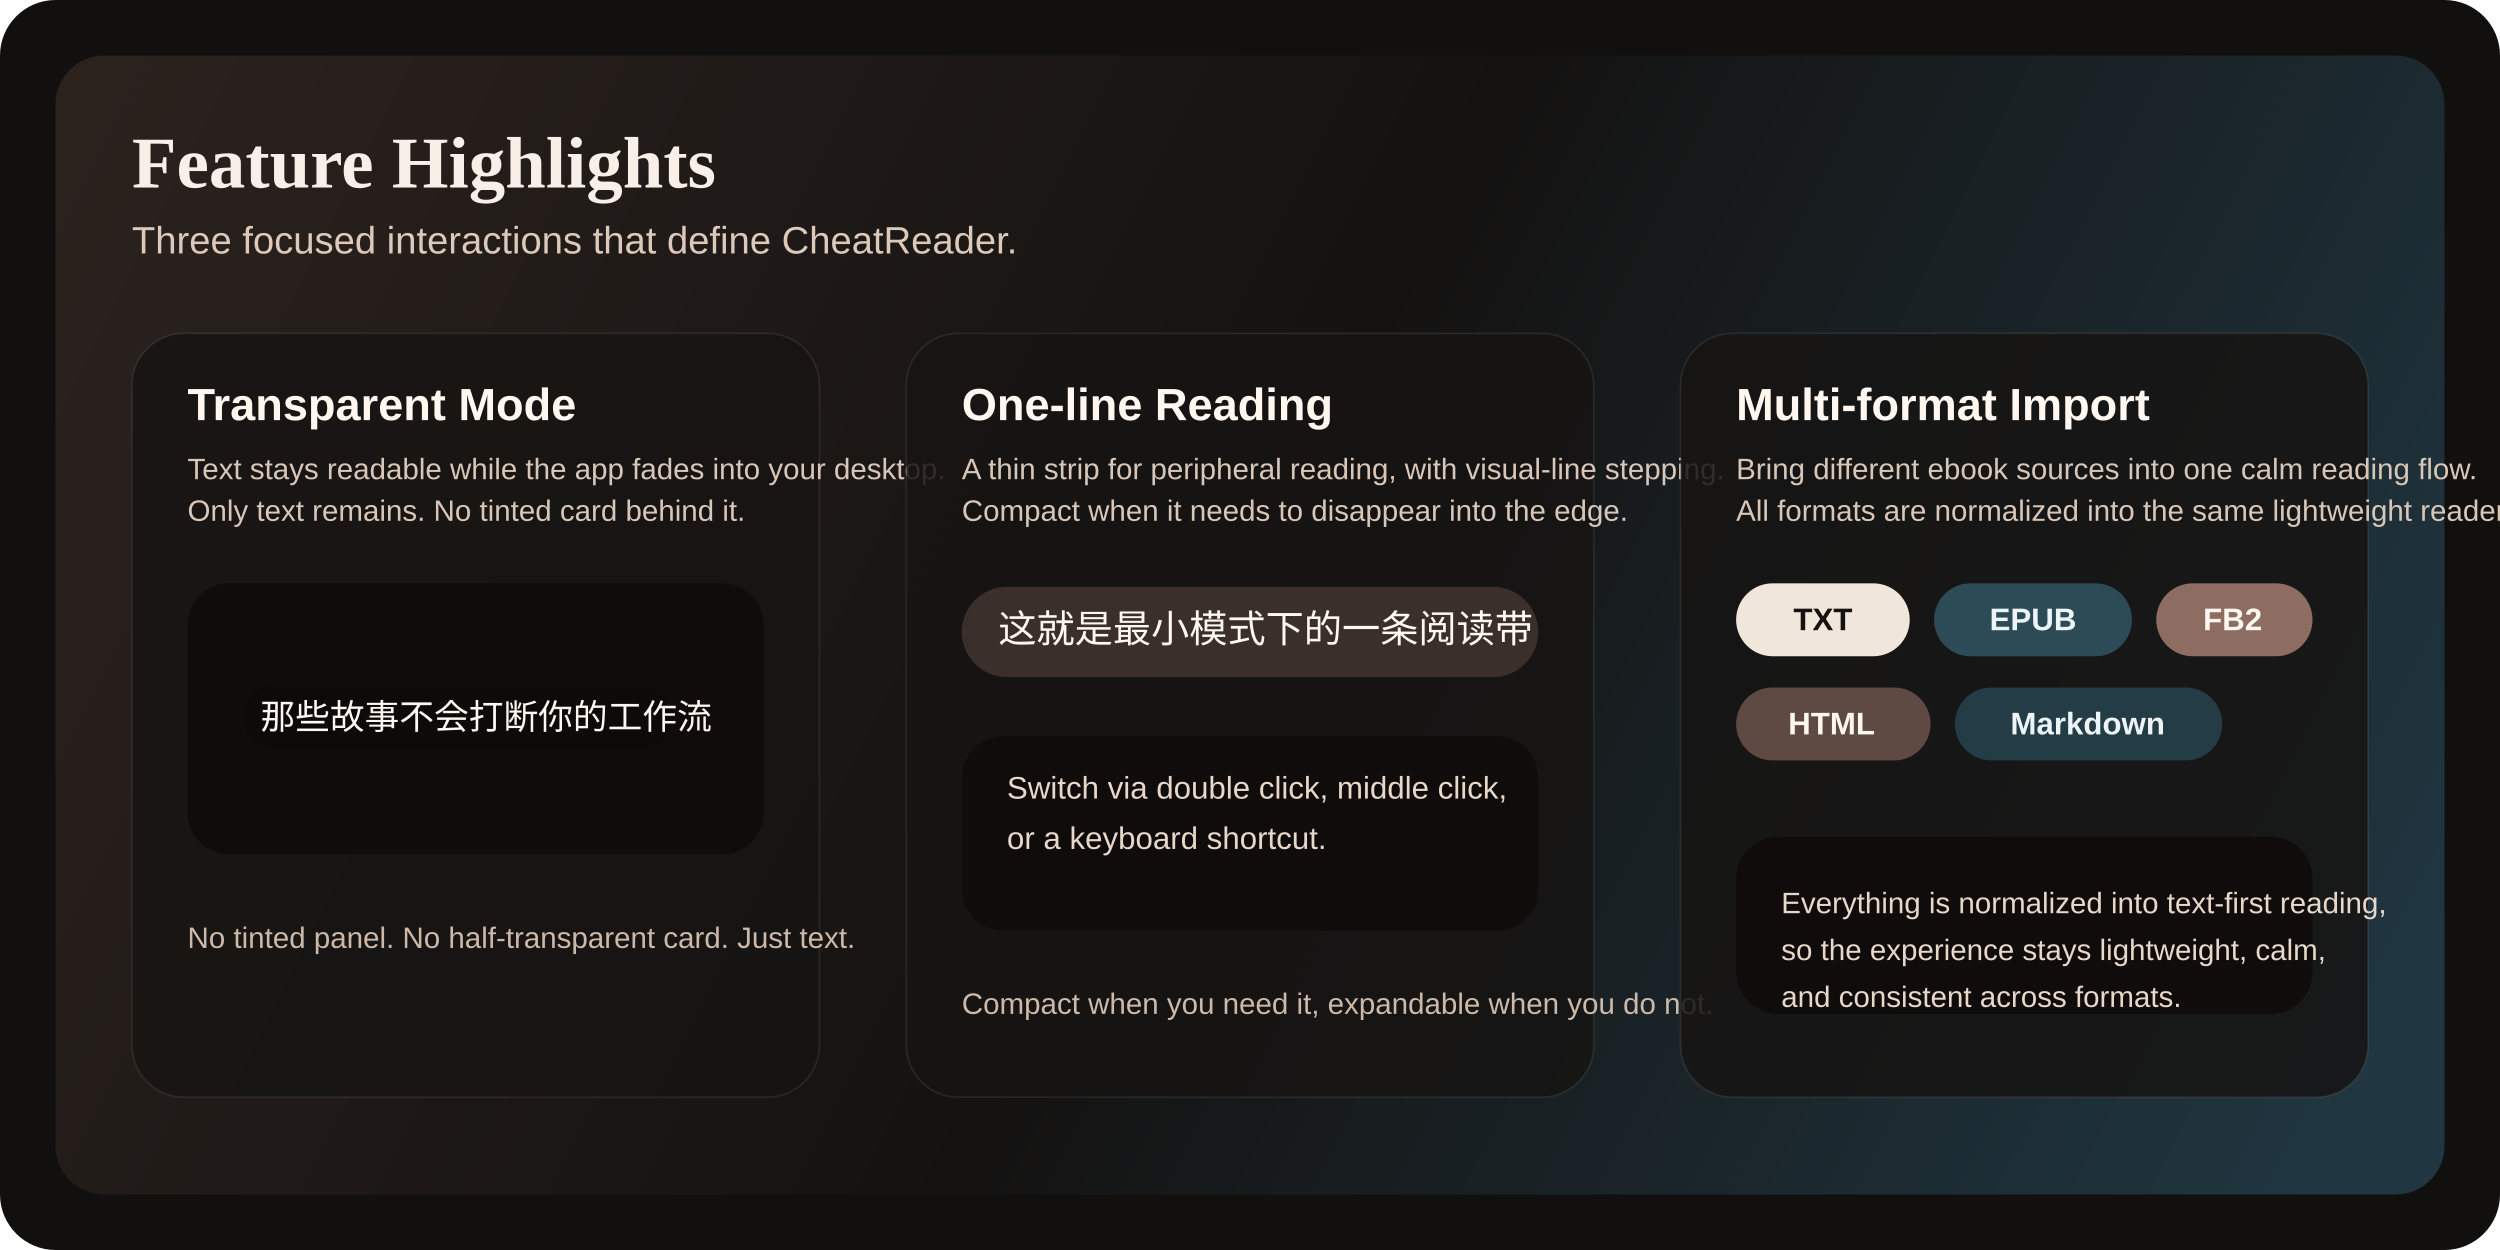
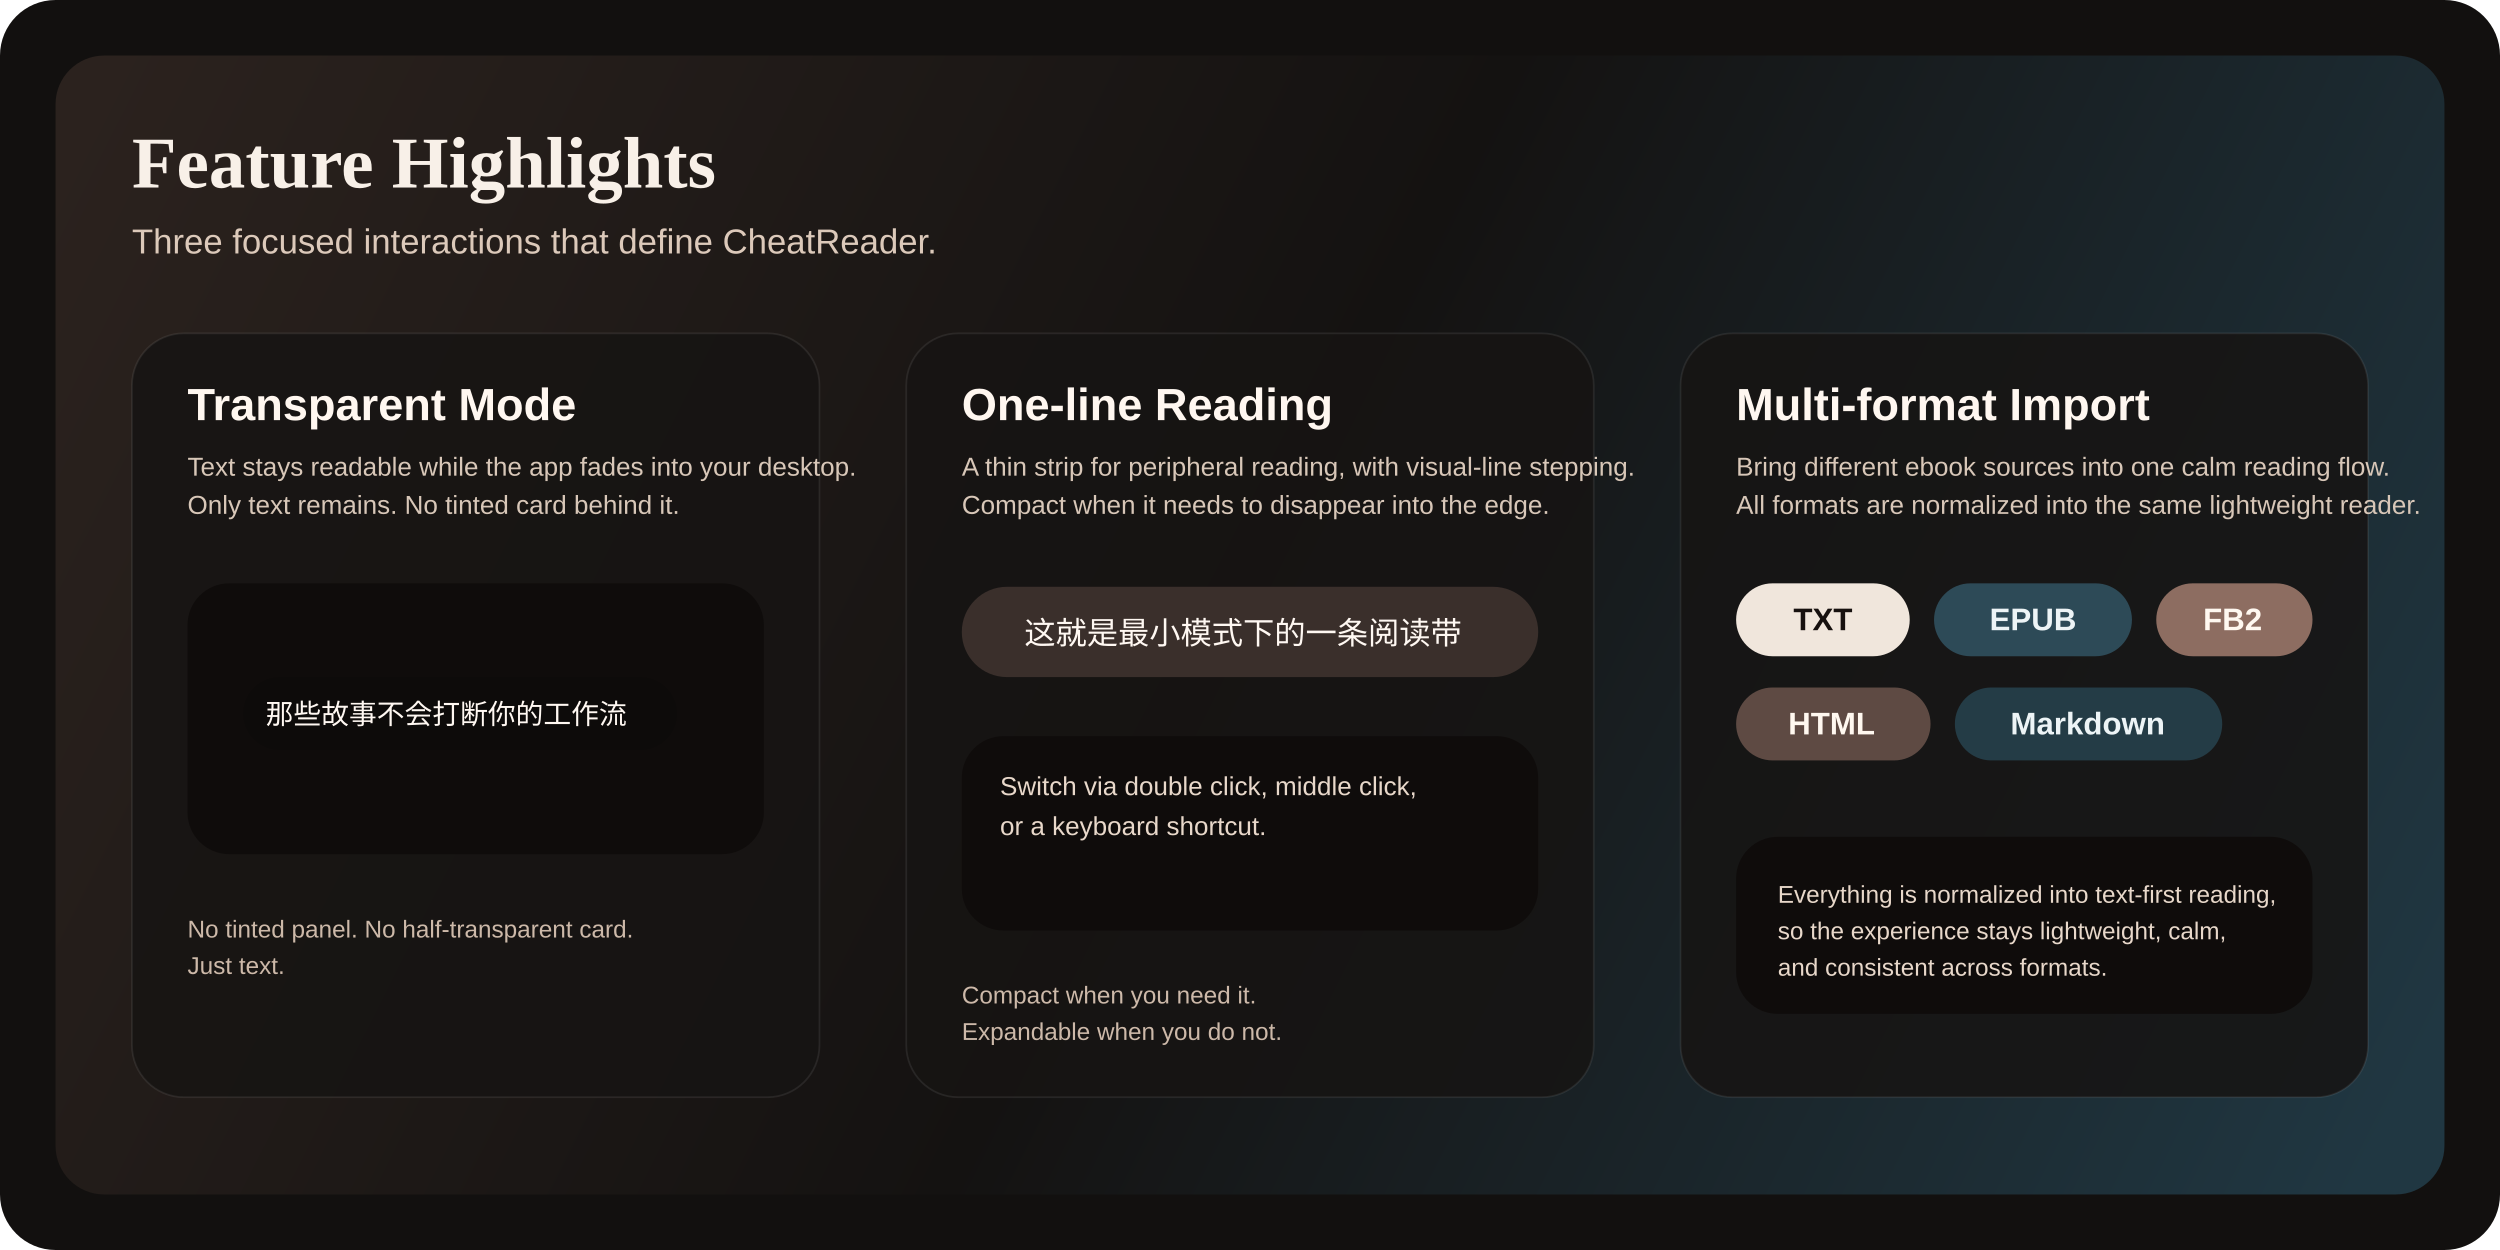
<svg xmlns="http://www.w3.org/2000/svg" width="1440" height="720" viewBox="0 0 1440 720" fill="none">
  <rect width="1440" height="720" rx="32" fill="#12100F" />
  <rect x="32" y="32" width="1376" height="656" rx="28" fill="url(#bg)" />
  <text x="76" y="108" fill="#F8F0E8" font-family="Georgia, 'Times New Roman', serif" font-size="42" font-weight="700">Feature Highlights</text>
-   <text x="76" y="146" fill="#DCC9BA" font-family="Arial, sans-serif" font-size="22">Three focused interactions that define CheatReader.</text>
+   <text x="76" y="146" fill="#DCC9BA" font-family="Arial, sans-serif" font-size="20">Three focused interactions that define CheatReader.</text>
  <rect x="76" y="192" width="396" height="440" rx="30" fill="#171413" fill-opacity="0.86" stroke="rgba(255,255,255,0.08)" />
  <text x="108" y="242" fill="#FFF7F0" font-family="Arial, sans-serif" font-size="26" font-weight="700">Transparent Mode</text>
-   <text x="108" y="276" fill="#D8C7B8" font-family="Arial, sans-serif" font-size="17">Text stays readable while the app fades into your desktop.</text>
-   <text x="108" y="300" fill="#D8C7B8" font-family="Arial, sans-serif" font-size="17">Only text remains. No tinted card behind it.</text>
+   <text x="108" y="274" fill="#D8C7B8" font-family="Arial, sans-serif" font-size="15">Text stays readable while the app fades into your desktop.</text>
+   <text x="108" y="296" fill="#D8C7B8" font-family="Arial, sans-serif" font-size="15">Only text remains. No tinted card behind it.</text>
  <rect x="108" y="336" width="332" height="156" rx="24" fill="#0F0C0B" />
-   <rect x="140" y="395" width="248" height="36" rx="18" fill="#000000" fill-opacity="0.12" />
-   <text x="150" y="420" fill="#FFF8F2" font-family="Georgia, 'Times New Roman', serif" font-size="20">那些故事不会打断你的工作流</text>
-   <text x="108" y="546" fill="#CDB9A9" font-family="Arial, sans-serif" font-size="17">No tinted panel. No half-transparent card. Just text.</text>
+   <rect x="140" y="390" width="250" height="42" rx="21" fill="#000000" fill-opacity="0.12" />
+   <text x="153" y="417" fill="#FFF8F2" font-family="Georgia, 'Times New Roman', serif" font-size="16">那些故事不会打断你的工作流</text>
+   <text x="108" y="540" fill="#CDB9A9" font-family="Arial, sans-serif" font-size="14">No tinted panel. No half-transparent card.</text>
+   <text x="108" y="561" fill="#CDB9A9" font-family="Arial, sans-serif" font-size="14">Just text.</text>
  <rect x="522" y="192" width="396" height="440" rx="30" fill="#171413" fill-opacity="0.86" stroke="rgba(255,255,255,0.08)" />
  <text x="554" y="242" fill="#FFF7F0" font-family="Arial, sans-serif" font-size="26" font-weight="700">One-line Reading</text>
-   <text x="554" y="276" fill="#D8C7B8" font-family="Arial, sans-serif" font-size="17">A thin strip for peripheral reading, with visual-line stepping.</text>
-   <text x="554" y="300" fill="#D8C7B8" font-family="Arial, sans-serif" font-size="17">Compact when it needs to disappear into the edge.</text>
+   <text x="554" y="274" fill="#D8C7B8" font-family="Arial, sans-serif" font-size="15">A thin strip for peripheral reading, with visual-line stepping.</text>
+   <text x="554" y="296" fill="#D8C7B8" font-family="Arial, sans-serif" font-size="15">Compact when it needs to disappear into the edge.</text>
  <rect x="554" y="338" width="332" height="52" rx="26" fill="#3A2F2B" />
-   <text x="575" y="370" fill="#FFF8F2" font-family="Georgia, 'Times New Roman', serif" font-size="22">这就是最小模式下的一条阅读带</text>
+   <text x="590" y="371" fill="#FFF8F2" font-family="Georgia, 'Times New Roman', serif" font-size="18">这就是最小模式下的一条阅读带</text>
  <rect x="554" y="424" width="332" height="112" rx="24" fill="#0F0C0B" />
-   <text x="580" y="460" fill="#E8D8CA" font-family="Arial, sans-serif" font-size="18">Switch via double click, middle click,</text>
-   <text x="580" y="489" fill="#E8D8CA" font-family="Arial, sans-serif" font-size="18">or a keyboard shortcut.</text>
-   <text x="554" y="584" fill="#CDB9A9" font-family="Arial, sans-serif" font-size="17">Compact when you need it, expandable when you do not.</text>
+   <text x="576" y="458" fill="#E8D8CA" font-family="Arial, sans-serif" font-size="15">Switch via double click, middle click,</text>
+   <text x="576" y="481" fill="#E8D8CA" font-family="Arial, sans-serif" font-size="15">or a keyboard shortcut.</text>
+   <text x="554" y="578" fill="#CDB9A9" font-family="Arial, sans-serif" font-size="14">Compact when you need it.</text>
+   <text x="554" y="599" fill="#CDB9A9" font-family="Arial, sans-serif" font-size="14">Expandable when you do not.</text>
  <rect x="968" y="192" width="396" height="440" rx="30" fill="#171413" fill-opacity="0.86" stroke="rgba(255,255,255,0.08)" />
  <text x="1000" y="242" fill="#FFF7F0" font-family="Arial, sans-serif" font-size="26" font-weight="700">Multi-format Import</text>
-   <text x="1000" y="276" fill="#D8C7B8" font-family="Arial, sans-serif" font-size="17">Bring different ebook sources into one calm reading flow.</text>
-   <text x="1000" y="300" fill="#D8C7B8" font-family="Arial, sans-serif" font-size="17">All formats are normalized into the same lightweight reader.</text>
+   <text x="1000" y="274" fill="#D8C7B8" font-family="Arial, sans-serif" font-size="15">Bring different ebook sources into one calm reading flow.</text>
+   <text x="1000" y="296" fill="#D8C7B8" font-family="Arial, sans-serif" font-size="15">All formats are normalized into the same lightweight reader.</text>
  <rect x="1000" y="336" width="100" height="42" rx="21" fill="#F0E6DC" />
  <text x="1033" y="363" fill="#17110F" font-family="Arial, sans-serif" font-size="18" font-weight="700">TXT</text>
  <rect x="1114" y="336" width="114" height="42" rx="21" fill="#2D4A57" />
  <text x="1146" y="363" fill="#EDF4F6" font-family="Arial, sans-serif" font-size="18" font-weight="700">EPUB</text>
  <rect x="1242" y="336" width="90" height="42" rx="21" fill="#8D6D61" />
  <text x="1269" y="363" fill="#FFF8F0" font-family="Arial, sans-serif" font-size="18" font-weight="700">FB2</text>
  <rect x="1000" y="396" width="112" height="42" rx="21" fill="#5E4A43" />
  <text x="1030" y="423" fill="#FFF8F0" font-family="Arial, sans-serif" font-size="18" font-weight="700">HTML</text>
  <rect x="1126" y="396" width="154" height="42" rx="21" fill="#243C46" />
  <text x="1158" y="423" fill="#EDF4F6" font-family="Arial, sans-serif" font-size="18" font-weight="700">Markdown</text>
  <rect x="1000" y="482" width="332" height="102" rx="24" fill="#0F0C0B" />
-   <text x="1026" y="526" fill="#E8D8CA" font-family="Arial, sans-serif" font-size="17">Everything is normalized into text-first reading,</text>
-   <text x="1026" y="553" fill="#E8D8CA" font-family="Arial, sans-serif" font-size="17">so the experience stays lightweight, calm,</text>
-   <text x="1026" y="580" fill="#E8D8CA" font-family="Arial, sans-serif" font-size="17">and consistent across formats.</text>
+   <text x="1024" y="520" fill="#E8D8CA" font-family="Arial, sans-serif" font-size="14">Everything is normalized into text-first reading,</text>
+   <text x="1024" y="541" fill="#E8D8CA" font-family="Arial, sans-serif" font-size="14">so the experience stays lightweight, calm,</text>
+   <text x="1024" y="562" fill="#E8D8CA" font-family="Arial, sans-serif" font-size="14">and consistent across formats.</text>
  <defs>
    <linearGradient id="bg" x1="68" y1="20" x2="1365" y2="673" gradientUnits="userSpaceOnUse">
      <stop stop-color="#2B221E" />
      <stop offset="0.5" stop-color="#141211" />
      <stop offset="1" stop-color="#203742" />
    </linearGradient>
  </defs>
</svg>
